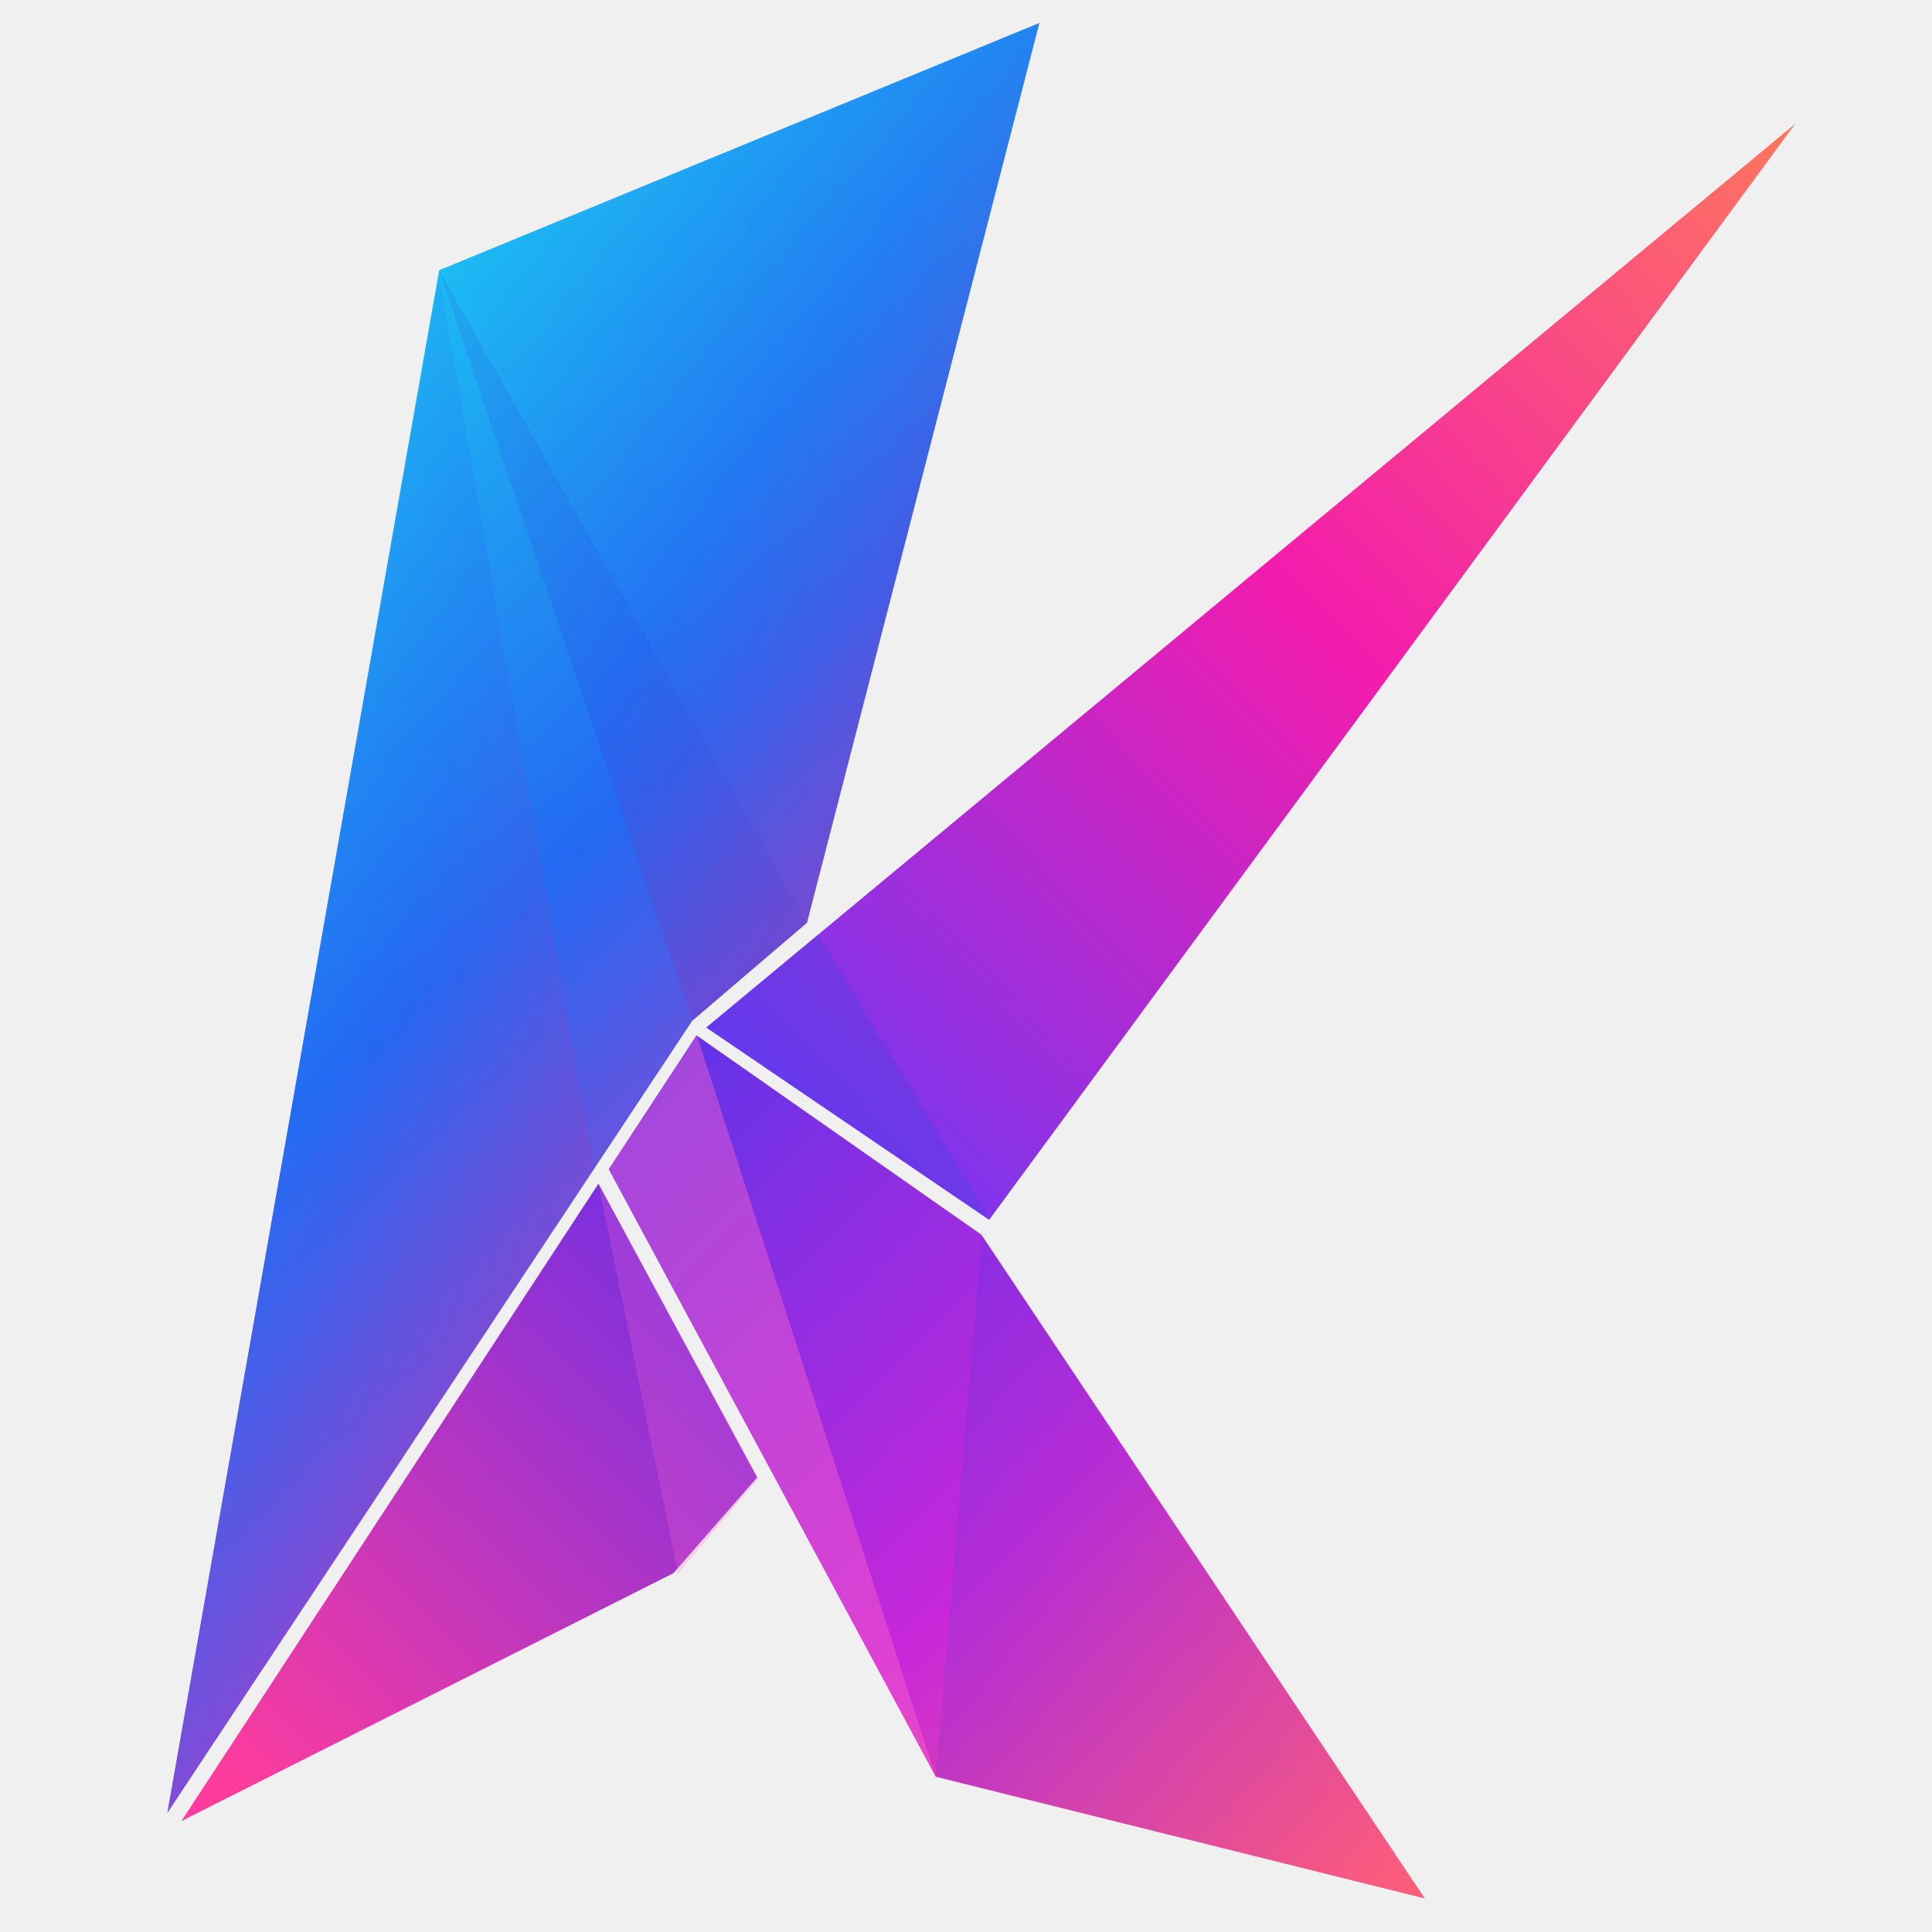
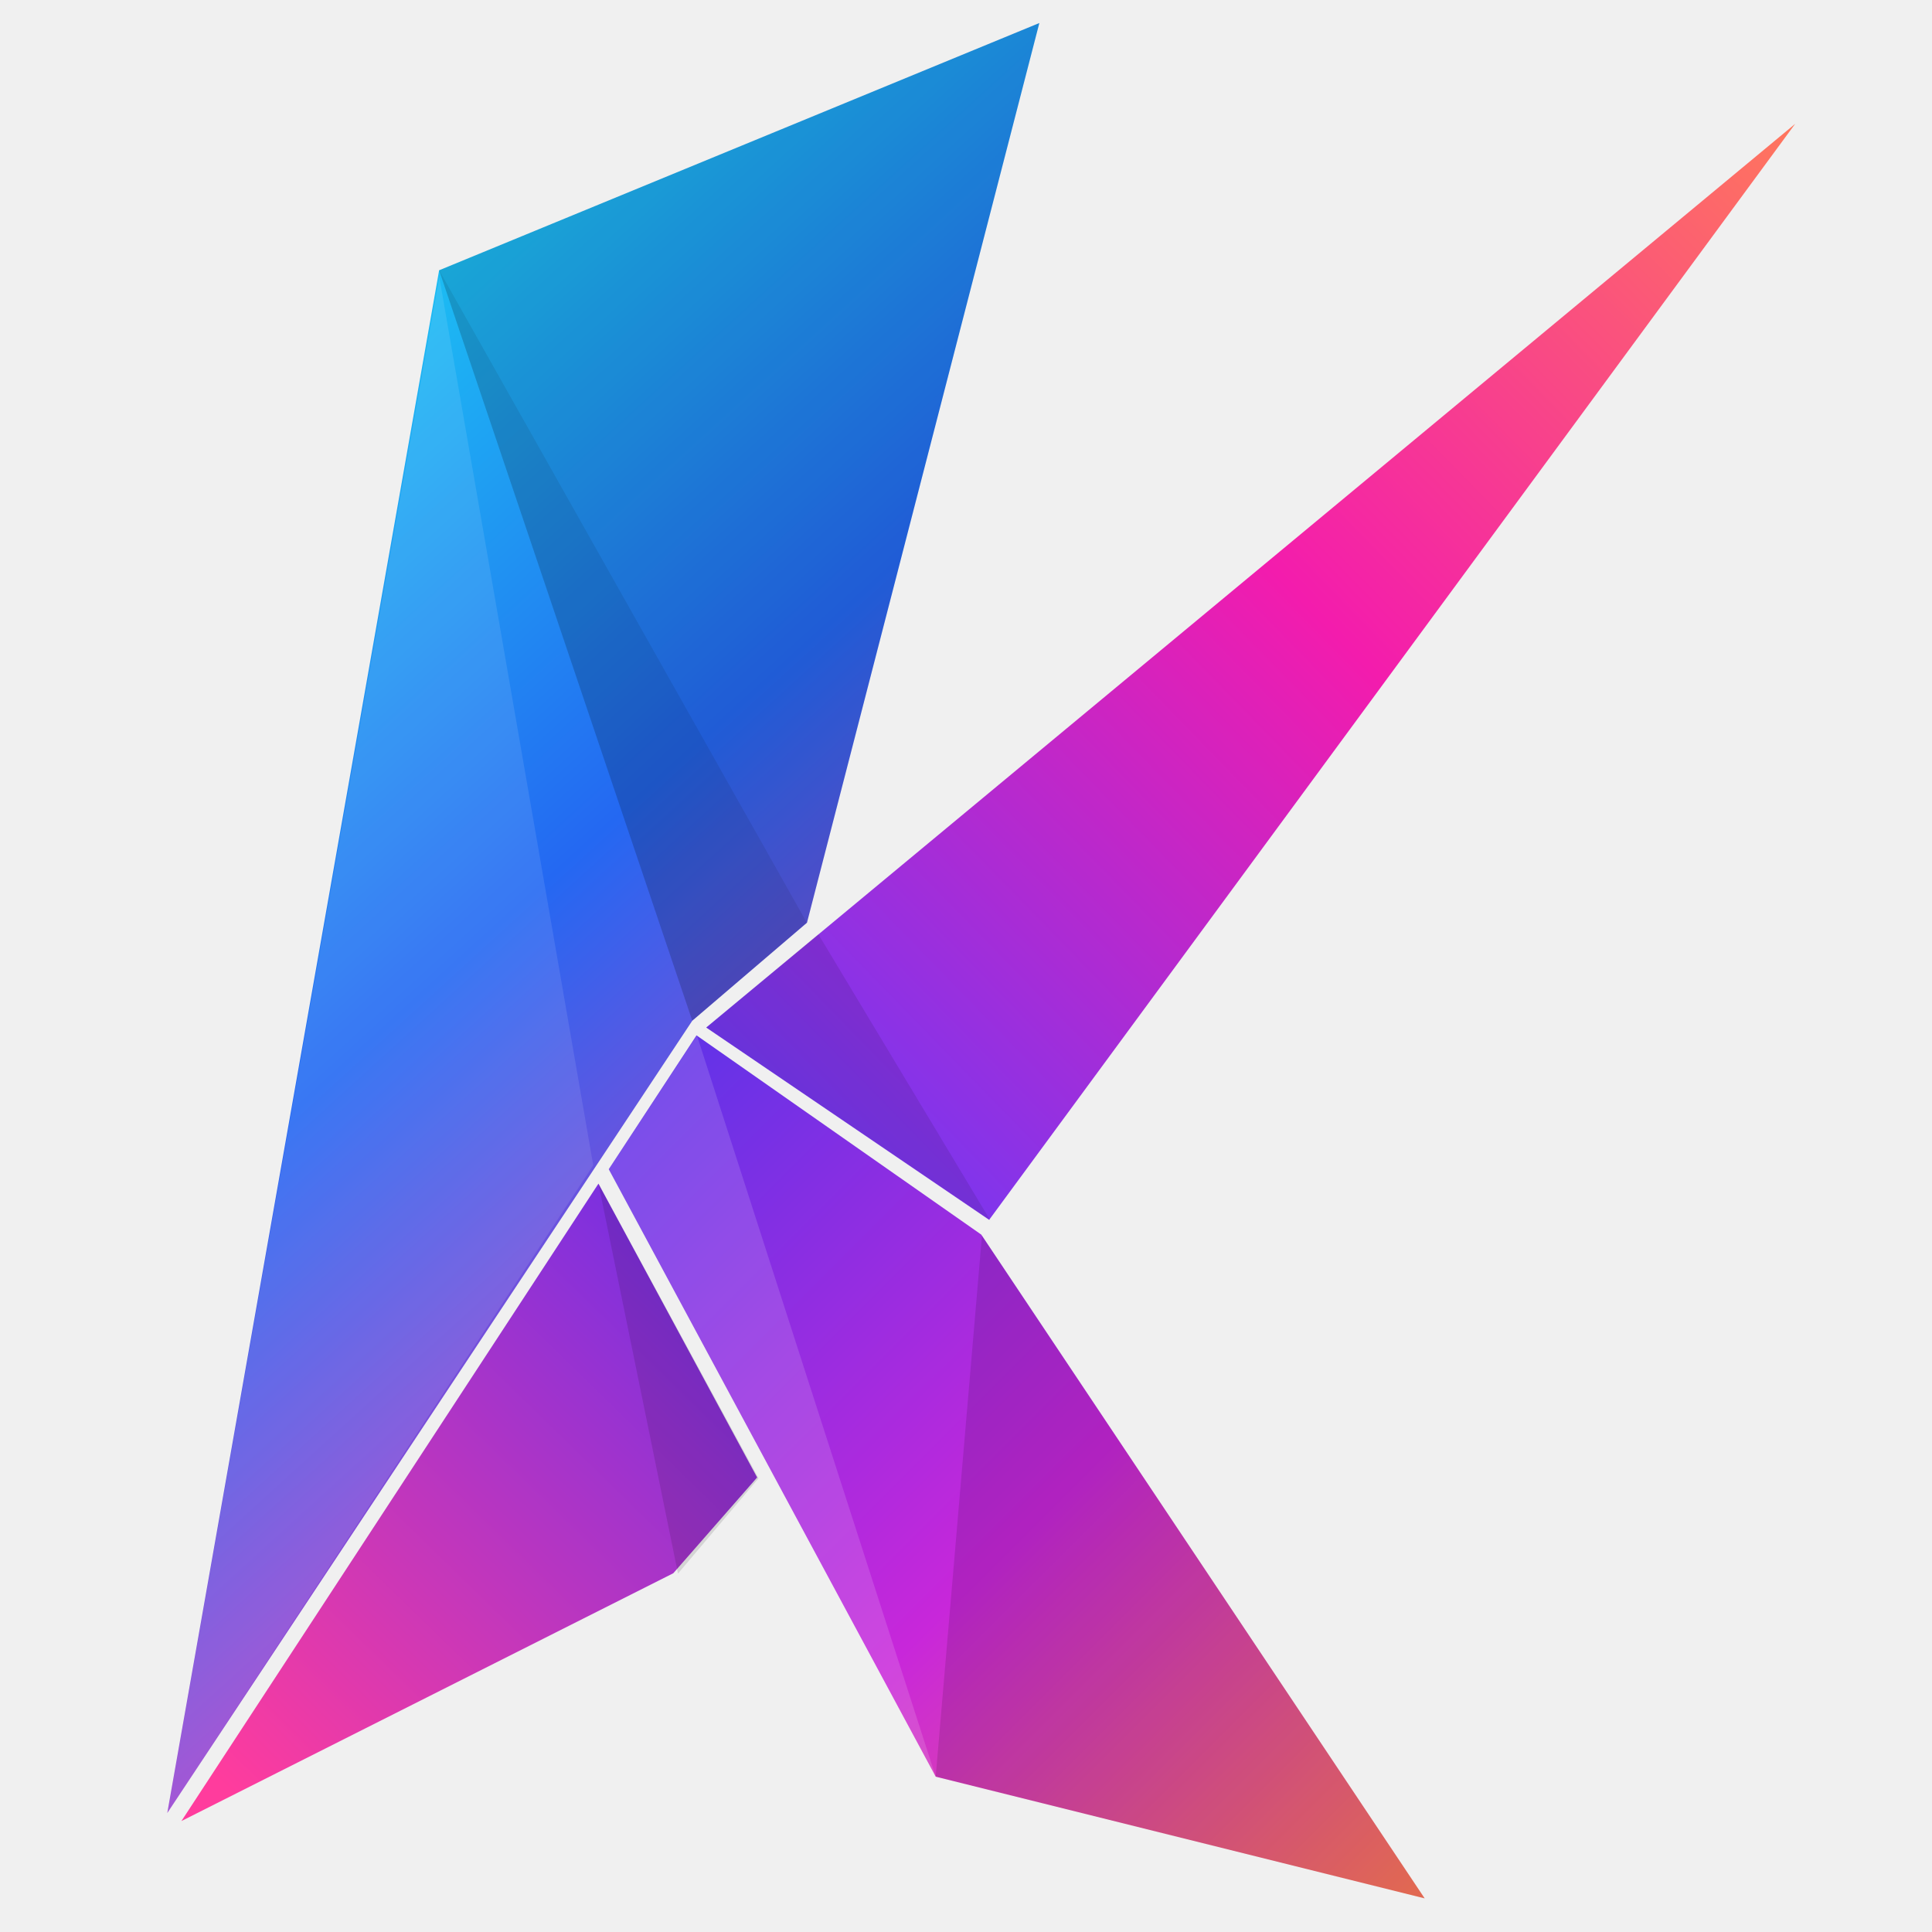
<svg xmlns="http://www.w3.org/2000/svg" width="15.375pt" height="15.375pt" viewBox="0 0 15.375 15.375">
  <defs>
    <linearGradient id="gradient0" gradientUnits="objectBoundingBox" x1="0.057" y1="0.928" x2="0.921" y2="-0.06" spreadMethod="pad">
      <stop stop-color="#ff3c9d" offset="0" stop-opacity="1" />
      <stop stop-color="#682ee9" offset="1" stop-opacity="1" />
    </linearGradient>
    <linearGradient id="gradient1" gradientUnits="objectBoundingBox" x1="0.012" y1="0.845" x2="1" y2="-3.88578058618805e-16" spreadMethod="pad">
      <stop stop-color="#7138f4" offset="0" stop-opacity="1" />
      <stop stop-color="#f31cad" offset="0.52" stop-opacity="1" />
      <stop stop-color="#ff775c" offset="1" stop-opacity="1" />
    </linearGradient>
    <linearGradient id="gradient2" gradientUnits="objectBoundingBox" x1="0.195" y1="0.058" x2="0.6" y2="0.979" spreadMethod="pad">
      <stop stop-color="#19d9f3" offset="0" stop-opacity="1" />
      <stop stop-color="#2468f2" offset="0.48" stop-opacity="1" />
      <stop stop-color="#f22ab7" offset="1" stop-opacity="1" />
    </linearGradient>
    <linearGradient id="gradient3" gradientUnits="objectBoundingBox" x1="0.012" y1="-0.015" x2="0.977" y2="1" spreadMethod="pad">
      <stop stop-color="#5734e9" offset="0" stop-opacity="1" />
      <stop stop-color="#c827da" offset="0.55" stop-opacity="1" />
      <stop stop-color="#ff765d" offset="1" stop-opacity="1" />
    </linearGradient>
-     <linearGradient id="gradient4" gradientUnits="objectBoundingBox" x1="0" y1="0" x2="1" y2="1" spreadMethod="pad">
-       <stop stop-color="#682ee9" offset="0" stop-opacity="1" />
-       <stop stop-color="#ff3c9d" offset="1" stop-opacity="1" />
-     </linearGradient>
-     <linearGradient id="gradient5" gradientUnits="objectBoundingBox" x1="0" y1="0" x2="1" y2="1" spreadMethod="pad">
-       <stop stop-color="#19d9f3" offset="0" stop-opacity="1" />
-       <stop stop-color="#2468f2" offset="0.48" stop-opacity="1" />
-       <stop stop-color="#fe1392" offset="1" stop-opacity="1" />
-     </linearGradient>
-     <linearGradient id="gradient6" gradientUnits="objectBoundingBox" x1="0" y1="0" x2="1" y2="1" spreadMethod="pad">
-       <stop stop-color="#19d9f3" offset="0" stop-opacity="1" />
-       <stop stop-color="#2468f2" offset="0.48" stop-opacity="1" />
-       <stop stop-color="#fe1392" offset="1" stop-opacity="1" />
-     </linearGradient>
  </defs>
  <path id="shape0" transform="matrix(0.0375 0 0 0.0375 1.44375 9.419559)" fill="url(#gradient0)" stroke-opacity="0" stroke="#000000" stroke-width="0" stroke-linecap="square" stroke-linejoin="bevel" d="M0 135.265L88.499 0L122.175 62.348L104.38 82.68Z" />
  <path id="shape1" transform="matrix(0.03747887 -0.001258793 0.001258793 0.03747887 5.388617 1.28428)" fill="url(#gradient1)" stroke-opacity="0" stroke="#000000" stroke-width="0" stroke-linecap="square" stroke-linejoin="bevel" d="M0 183.914L237.403 0L58.638 226.721Z" />
  <path id="shape2" transform="matrix(0.0375 0 0 0.0375 1.33125 0.1834093)" fill="url(#gradient2)" stroke-opacity="0" stroke="#000000" stroke-width="0" stroke-linecap="square" stroke-linejoin="bevel" d="M0 379.859L57.689 52.472L185.062 0L135.75 190.923L111.411 211.725Z" />
  <path id="shape4" transform="matrix(0.0375 0 0 0.0375 4.844531 8.239453)" fill="url(#gradient3)" stroke-opacity="0" stroke="#000000" stroke-width="0" stroke-linecap="square" stroke-linejoin="bevel" d="M18.625 0L79.051 42.281L173.149 183.143L69.387 157.32L34.693 92.863L0 28.406Z" />
-   <path id="shape01" transform="translate(4.845194, 8.239453)" opacity="0.42" fill="#fe65cb" fill-rule="evenodd" stroke-opacity="0" stroke="#000000" stroke-width="0" stroke-linecap="square" stroke-linejoin="bevel" d="M0.701 0L0 1.065L2.601 5.899Z" />
-   <path id="shape02" transform="translate(4.762508, 9.419534)" opacity="0.24" fill="#fe65cb" fill-rule="evenodd" stroke-opacity="0" stroke="#000000" stroke-width="0" stroke-linecap="square" stroke-linejoin="bevel" d="M0 0L1.274 2.345L0.633 3.103Z" />
-   <path id="shape03" transform="translate(5.620661, 7.43512)" opacity="0.24" fill="#2e43d9" fill-rule="evenodd" stroke-opacity="0" stroke="#000000" stroke-width="0" stroke-linecap="square" stroke-linejoin="bevel" d="M0.892 0L2.26 2.276L0 0.742Z" />
-   <path id="shape04" transform="translate(3.494867, 2.150915)" opacity="0.24" fill="#2e43d9" fill-rule="evenodd" stroke-opacity="0" stroke="#000000" stroke-width="0" stroke-linecap="square" stroke-linejoin="bevel" d="M0 0L2.926 5.192L2.014 5.972Z" />
-   <path id="shape05" transform="translate(7.446453, 9.833591)" opacity="0.42" fill="url(#gradient4)" fill-rule="evenodd" stroke-opacity="0" stroke="#000000" stroke-width="0" stroke-linecap="square" stroke-linejoin="bevel" d="M0.368 0L0 4.305L3.891 5.274C2.717 3.516 1.543 1.758 0.368 0Z" />
-   <path id="shape3" transform="matrix(0.0375 0 0 0.0375 3.494583 0.1828125)" opacity="0.42" fill="url(#gradient5)" stroke-opacity="0" stroke="#000000" stroke-width="0" stroke-linecap="square" stroke-linejoin="bevel" d="M0 52.478L127.374 0L78.06 190.922L53.729 211.724Z" />
-   <path id="shape06" transform="translate(1.331954, 2.204429)" opacity="0.24" fill="url(#gradient6)" fill-rule="evenodd" stroke-opacity="0" stroke="#000000" stroke-width="0" stroke-linecap="square" stroke-linejoin="bevel" d="M2.164 0L3.389 7.069L0 12.224Z" />
+   <path id="shape01" transform="translate(4.845194, 8.239453)" opacity="0.14" fill="#ffffff" fill-rule="evenodd" stroke-opacity="0" stroke="#000000" stroke-width="0" stroke-linecap="square" stroke-linejoin="bevel" d="M0.701 0L0 1.065L2.601 5.899Z" />
+   <path id="shape02" transform="translate(4.762508, 9.419534)" opacity="0.12" fill="#000000" fill-rule="evenodd" stroke-opacity="0" stroke="#000000" stroke-width="0" stroke-linecap="square" stroke-linejoin="bevel" d="M0 0L1.274 2.345L0.633 3.103Z" />
+   <path id="shape03" transform="translate(5.620661, 7.43512)" opacity="0.10" fill="#000000" fill-rule="evenodd" stroke-opacity="0" stroke="#000000" stroke-width="0" stroke-linecap="square" stroke-linejoin="bevel" d="M0.892 0L2.26 2.276L0 0.742Z" />
+   <path id="shape04" transform="translate(3.494867, 2.150915)" opacity="0.08" fill="#000000" fill-rule="evenodd" stroke-opacity="0" stroke="#000000" stroke-width="0" stroke-linecap="square" stroke-linejoin="bevel" d="M0 0L2.926 5.192L2.014 5.972Z" />
+   <path id="shape05" transform="translate(7.446453, 9.833591)" opacity="0.12" fill="#000000" fill-rule="evenodd" stroke-opacity="0" stroke="#000000" stroke-width="0" stroke-linecap="square" stroke-linejoin="bevel" d="M0.368 0L0 4.305L3.891 5.274C2.717 3.516 1.543 1.758 0.368 0Z" />
+   <path id="shape3" transform="matrix(0.0375 0 0 0.0375 3.494583 0.1828125)" opacity="0.12" fill="#000000" stroke-opacity="0" stroke="#000000" stroke-width="0" stroke-linecap="square" stroke-linejoin="bevel" d="M0 52.478L127.374 0L78.06 190.922L53.729 211.724Z" />
+   <path id="shape06" transform="translate(1.331954, 2.204429)" opacity="0.10" fill="#ffffff" fill-rule="evenodd" stroke-opacity="0" stroke="#000000" stroke-width="0" stroke-linecap="square" stroke-linejoin="bevel" d="M2.164 0L3.389 7.069L0 12.224Z" />
</svg>
